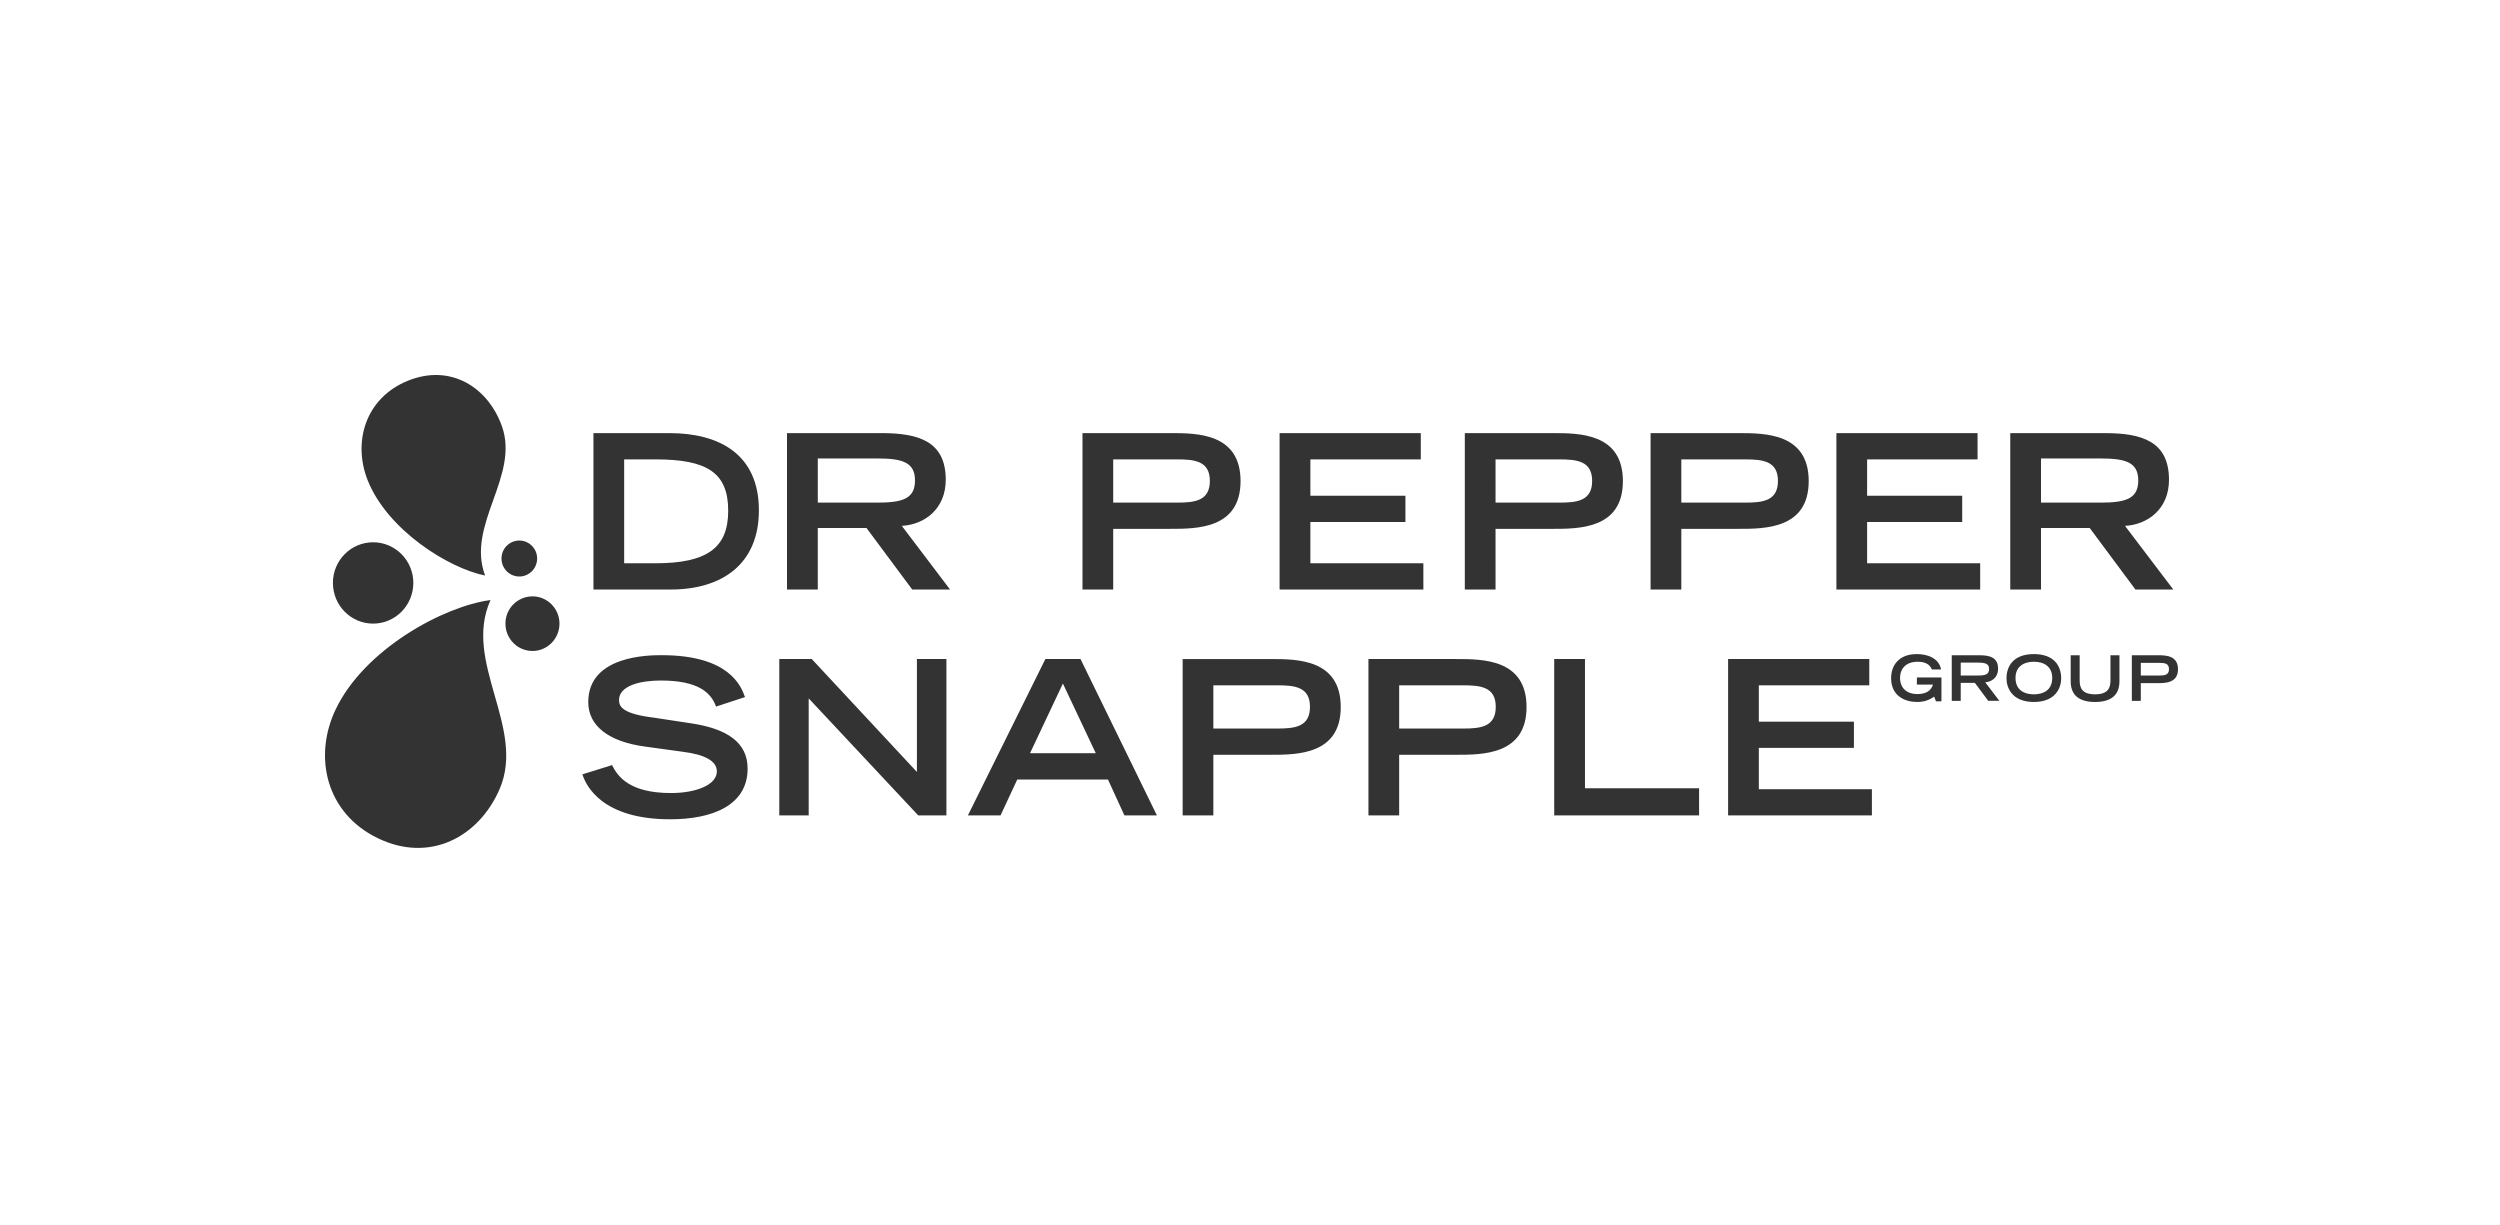
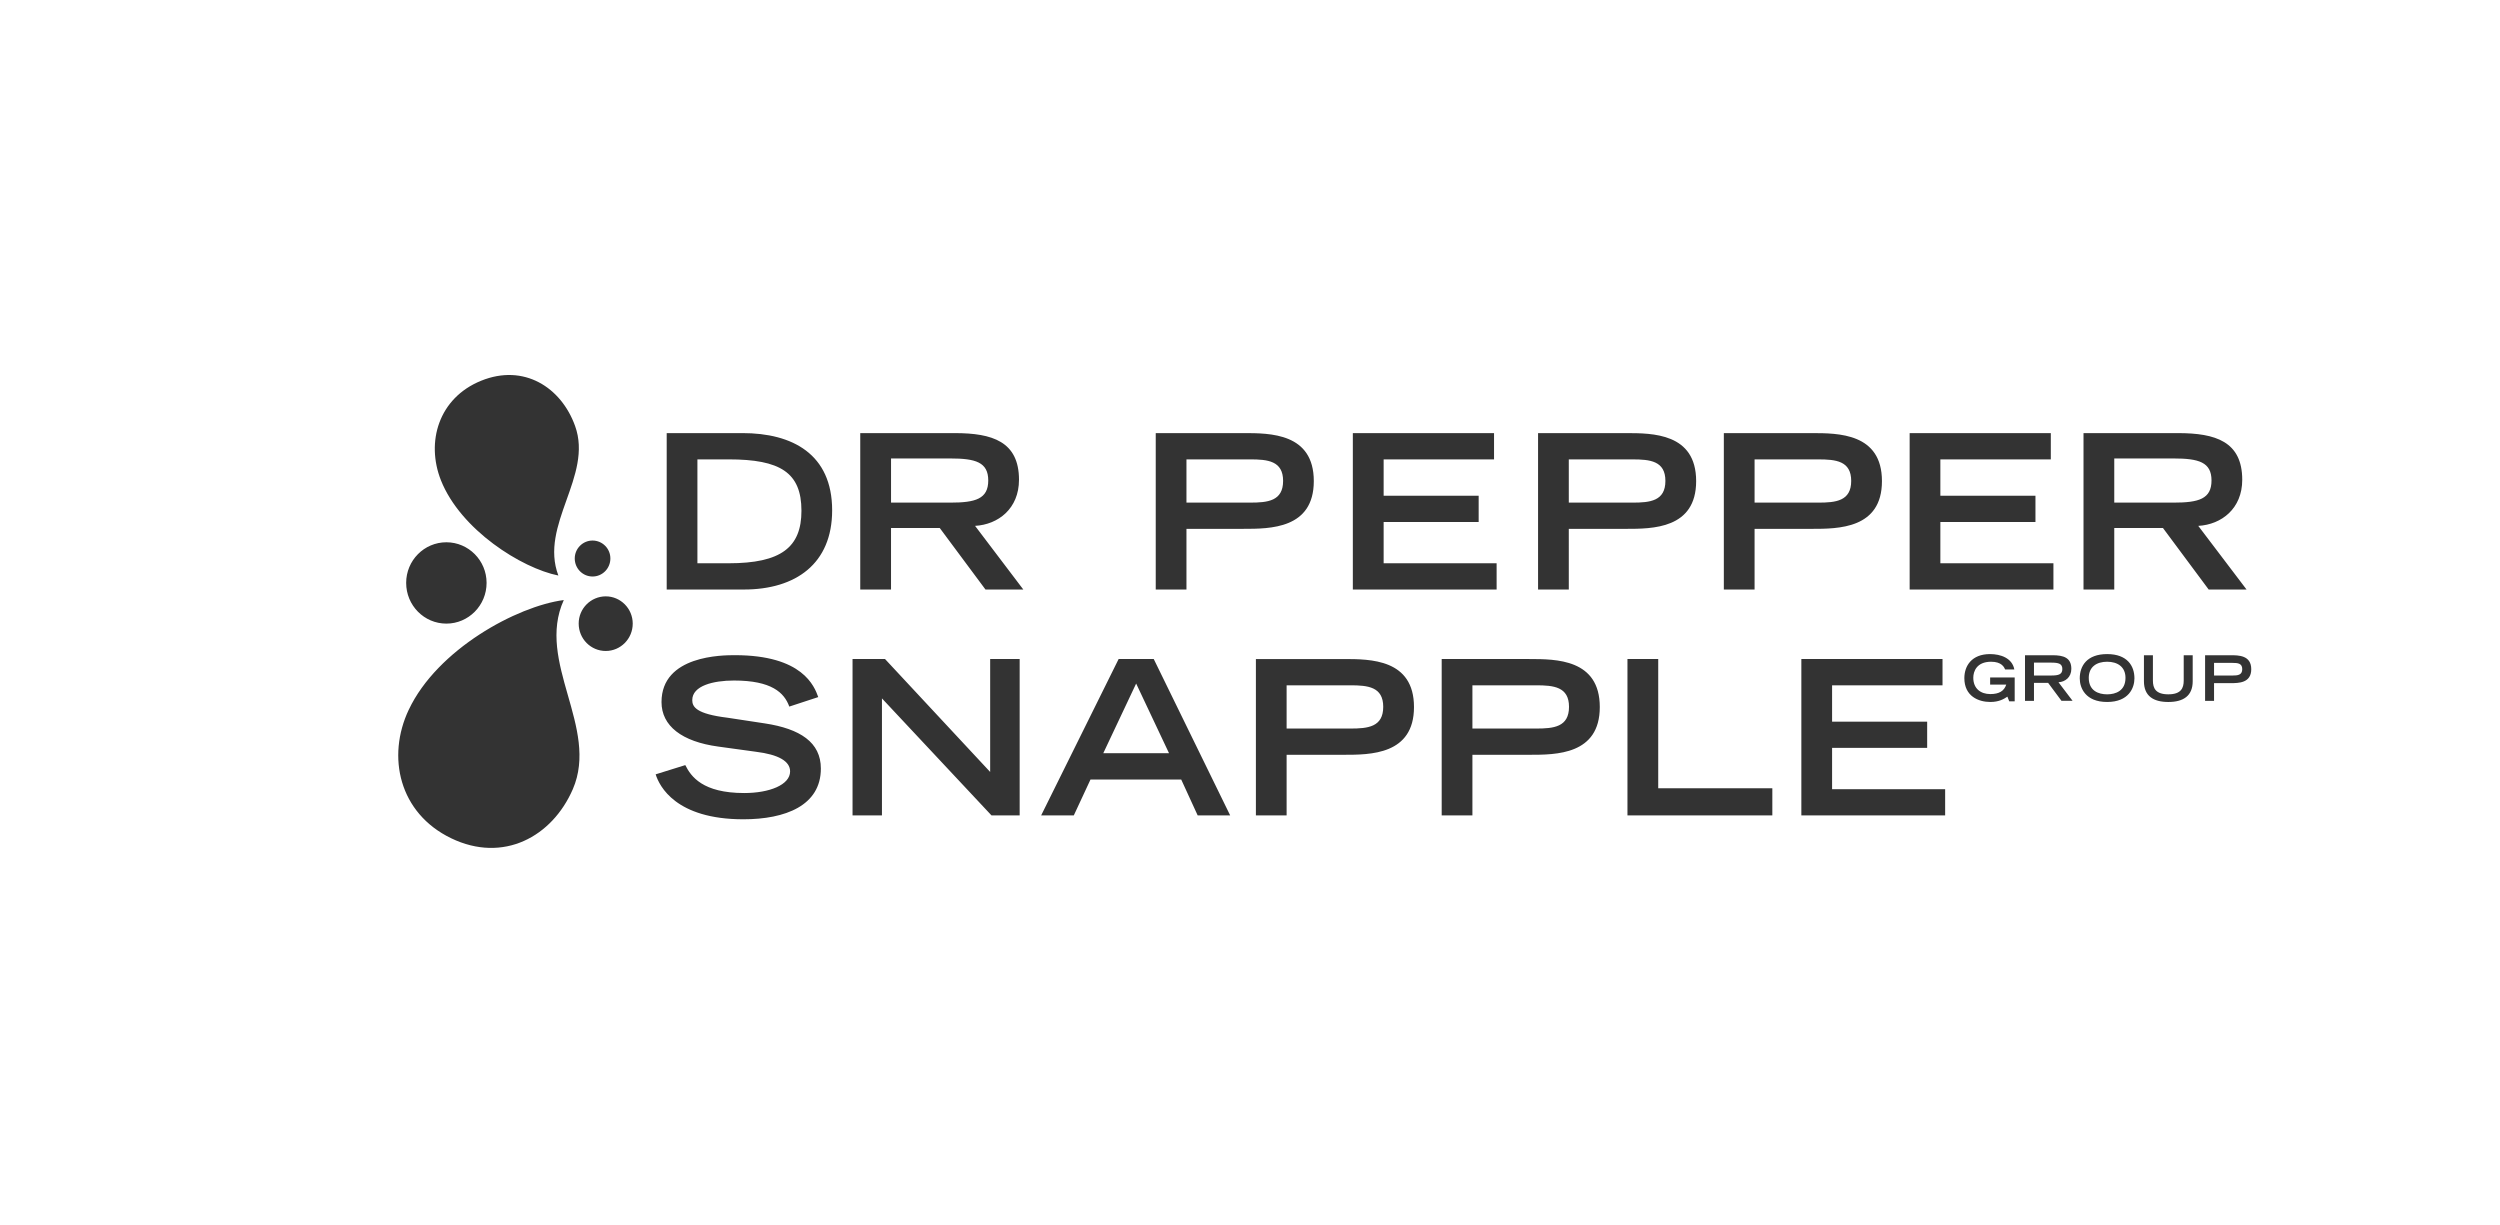
- <svg xmlns="http://www.w3.org/2000/svg" width="200" height="98" fill="none" viewBox="0 0 200 98">
+ <svg xmlns="http://www.w3.org/2000/svg" width="200" height="98" fill="none" viewBox="-5.86 0 200 98">
  <path fill="#333" d="m55.325 57.872-2.982-.454c-2.512-.306-2.822-.873-2.822-1.408 0-1.152 1.68-1.568 3.34-1.568 3.002 0 4.02.966 4.422 2.085l2.317-.76c-.31-.861-1.243-3.353-6.664-3.353-.972 0-5.875 0-5.875 3.752 0 1.908 1.63 3.166 4.54 3.56l3.013.415c1.805.223 2.734.756 2.734 1.57 0 1.078-1.657 1.732-3.67 1.732-3.327 0-4.262-1.324-4.714-2.235l-2.371.739c.294.944 1.608 3.596 7.016 3.596 3.364 0 6.2-1.1 6.2-4.059 0-2.1-1.66-3.183-4.484-3.612ZM53.54 34.648h-6.064v12.514h6.173c4.154 0 7.063-2.066 7.063-6.334 0-4.508-3.188-6.18-7.172-6.18Zm-1.108 10.414h-2.499V36.75h2.5c4.122 0 5.823 1.048 5.823 4.111 0 2.927-1.632 4.201-5.824 4.201Zm36.625-2.755h4.56c2.134 0 5.627 0 5.627-3.82 0-3.839-3.493-3.839-5.627-3.839h-7.018v12.514h2.458v-4.855Zm0-5.557h5.097c1.399 0 2.634.12 2.634 1.722 0 1.615-1.235 1.737-2.634 1.737h-5.097v-3.46ZM73.355 61.758 64.94 52.72h-2.597v12.512h2.353v-9.36l8.763 9.36h2.254V52.72h-2.36v9.037Zm85.059-16.696h-9.045V41.76h7.608v-2.101h-7.608V36.75h8.836v-2.102h-11.293v12.514h11.502v-2.1ZM140.707 59.83h7.606v-2.096h-7.606v-2.91h8.835V52.72h-11.294v12.512h11.504v-2.098h-9.045V59.83Zm-21.064-17.522h4.56c2.133 0 5.629 0 5.629-3.82 0-3.839-3.496-3.839-5.629-3.839h-7.018v12.514h2.459l-.001-4.855Zm0-5.557h5.094c1.403 0 2.635.12 2.635 1.722 0 1.615-1.232 1.737-2.635 1.737h-5.093l-.001-3.46Zm-5.774 8.312h-9.038V41.76h7.602v-2.101h-7.602V36.75h8.832v-2.102h-11.296v12.514h11.503l-.001-2.1Zm-12.239 7.66h-7.018v12.51h2.457v-4.85h4.56c2.13 0 5.63 0 5.63-3.82 0-3.84-3.499-3.84-5.629-3.84Zm.538 5.561h-5.099v-3.46h5.099c1.4 0 2.63.12 2.63 1.722 0 1.617-1.23 1.738-2.63 1.738Zm-26.508-19.9c0-3.064-2.145-3.735-5.124-3.735H62.96v12.514h2.462V42.24h3.898l3.658 4.922h3.027l-3.86-5.093c1.851-.103 3.514-1.378 3.514-3.686Zm-10.237 1.826v-3.533h4.75c2.007 0 3.027.297 3.027 1.761 0 1.476-1.022 1.772-3.028 1.772h-4.749Zm97.858 2.03h3.896l3.658 4.923h3.03l-3.864-5.093c1.856-.103 3.518-1.378 3.518-3.686 0-3.064-2.143-3.735-5.131-3.735h-7.567v12.514h2.46V42.24Zm0-5.563h4.747c2.012 0 3.033.297 3.033 1.761 0 1.476-1.021 1.772-3.033 1.772h-4.747v-3.533Zm-46.794 16.045h-7.012v12.512h2.458v-4.851h4.554c2.136 0 5.636 0 5.636-3.82 0-3.84-3.5-3.84-5.637-3.84m.543 5.561h-5.096v-3.46h5.096c1.404 0 2.632.12 2.632 1.722 0 1.617-1.228 1.738-2.632 1.738Zm17.477-15.976h4.558c2.132 0 5.632 0 5.632-3.82 0-3.839-3.5-3.839-5.632-3.839h-7.017v12.514h2.459v-4.855Zm0-5.557h5.095c1.401 0 2.635.12 2.635 1.722 0 1.615-1.234 1.737-2.635 1.737h-5.095v-3.46ZM83.632 52.72l-6.2 12.512h2.612l1.336-2.871h7.257l1.316 2.87h2.6l-6.114-12.51h-2.807Zm-1.23 7.537 2.63-5.574 2.63 5.574h-5.26Zm44.396-7.537h-2.461v12.512h11.59v-2.169h-9.129V52.721Zm47.442.817c0-1.118-1.023-1.118-1.645-1.118h-2.048v3.648h.717v-1.416h1.331c.622 0 1.645 0 1.645-1.114Zm-1.489.504h-1.487v-1.009h1.487c.411 0 .768.032.768.5 0 .471-.357.51-.768.51Zm-12.904-.535c0-.894-.629-1.087-1.497-1.087h-2.21v3.648h.718v-1.436h1.134l1.067 1.435h.888l-1.129-1.485c.54-.03 1.029-.403 1.029-1.075Zm-1.606.535h-1.383v-1.031h1.383c.589 0 .886.086.886.511 0 .43-.296.52-.886.52Zm10.596.41c0 .603-.219 1.095-1.232 1.095-1.015 0-1.232-.492-1.232-1.094V52.42h-.718v2.082c0 1.174.752 1.657 1.95 1.657 1.194 0 1.951-.483 1.951-1.658v-2.08h-.719v2.03Zm-15.472 1.707c.707 0 1.095-.246 1.367-.426l.148.376h.435v-1.913h-1.964v.574h1.289c-.17.511-.567.757-1.273.757-.779 0-1.364-.443-1.364-1.306 0-.508.27-1.281 1.426-1.281.841 0 1.041.432 1.125.62h.733c-.172-.92-1.101-1.232-1.945-1.232-1.469 0-2.054.946-2.054 1.924 0 1.45 1.137 1.907 2.077 1.907Zm9.345-3.831c-1.616 0-2.19.946-2.19 1.943 0 .757.449 1.888 2.19 1.888 1.734 0 2.185-1.131 2.185-1.888 0-.997-.57-1.943-2.185-1.943Zm0 3.22c-.691 0-1.469-.283-1.469-1.318 0-.878.628-1.29 1.469-1.29.837 0 1.469.411 1.469 1.29 0 1.035-.782 1.318-1.469 1.318ZM26.84 56.78c-1.776 3.75-.778 8.266 3.39 10.279 4.173 2.016 8.085-.118 9.736-3.925 2.13-4.923-2.973-10.174-.723-15.13-3.745.489-10.118 3.938-12.402 8.776Zm2.577-18.35c-1.217-3.067-.193-6.588 3.214-7.971 3.41-1.384 6.404.517 7.517 3.623 1.445 4.01-2.872 7.91-1.339 11.961-2.942-.59-7.817-3.655-9.392-7.613ZM40.435 49.888c0 1.213.968 2.19 2.165 2.19 1.186 0 2.158-.977 2.158-2.19 0-1.203-.972-2.18-2.158-2.18a2.172 2.172 0 0 0-2.165 2.18ZM26.633 46.63c0 1.804 1.439 3.259 3.218 3.259 1.77 0 3.216-1.455 3.216-3.259 0-1.792-1.445-3.248-3.216-3.248-1.78 0-3.218 1.455-3.218 3.248Zm13.487-1.952c0 .8.638 1.443 1.426 1.443.785 0 1.424-.644 1.424-1.444a1.43 1.43 0 0 0-1.424-1.434c-.787 0-1.426.643-1.426 1.435Z" />
</svg>
